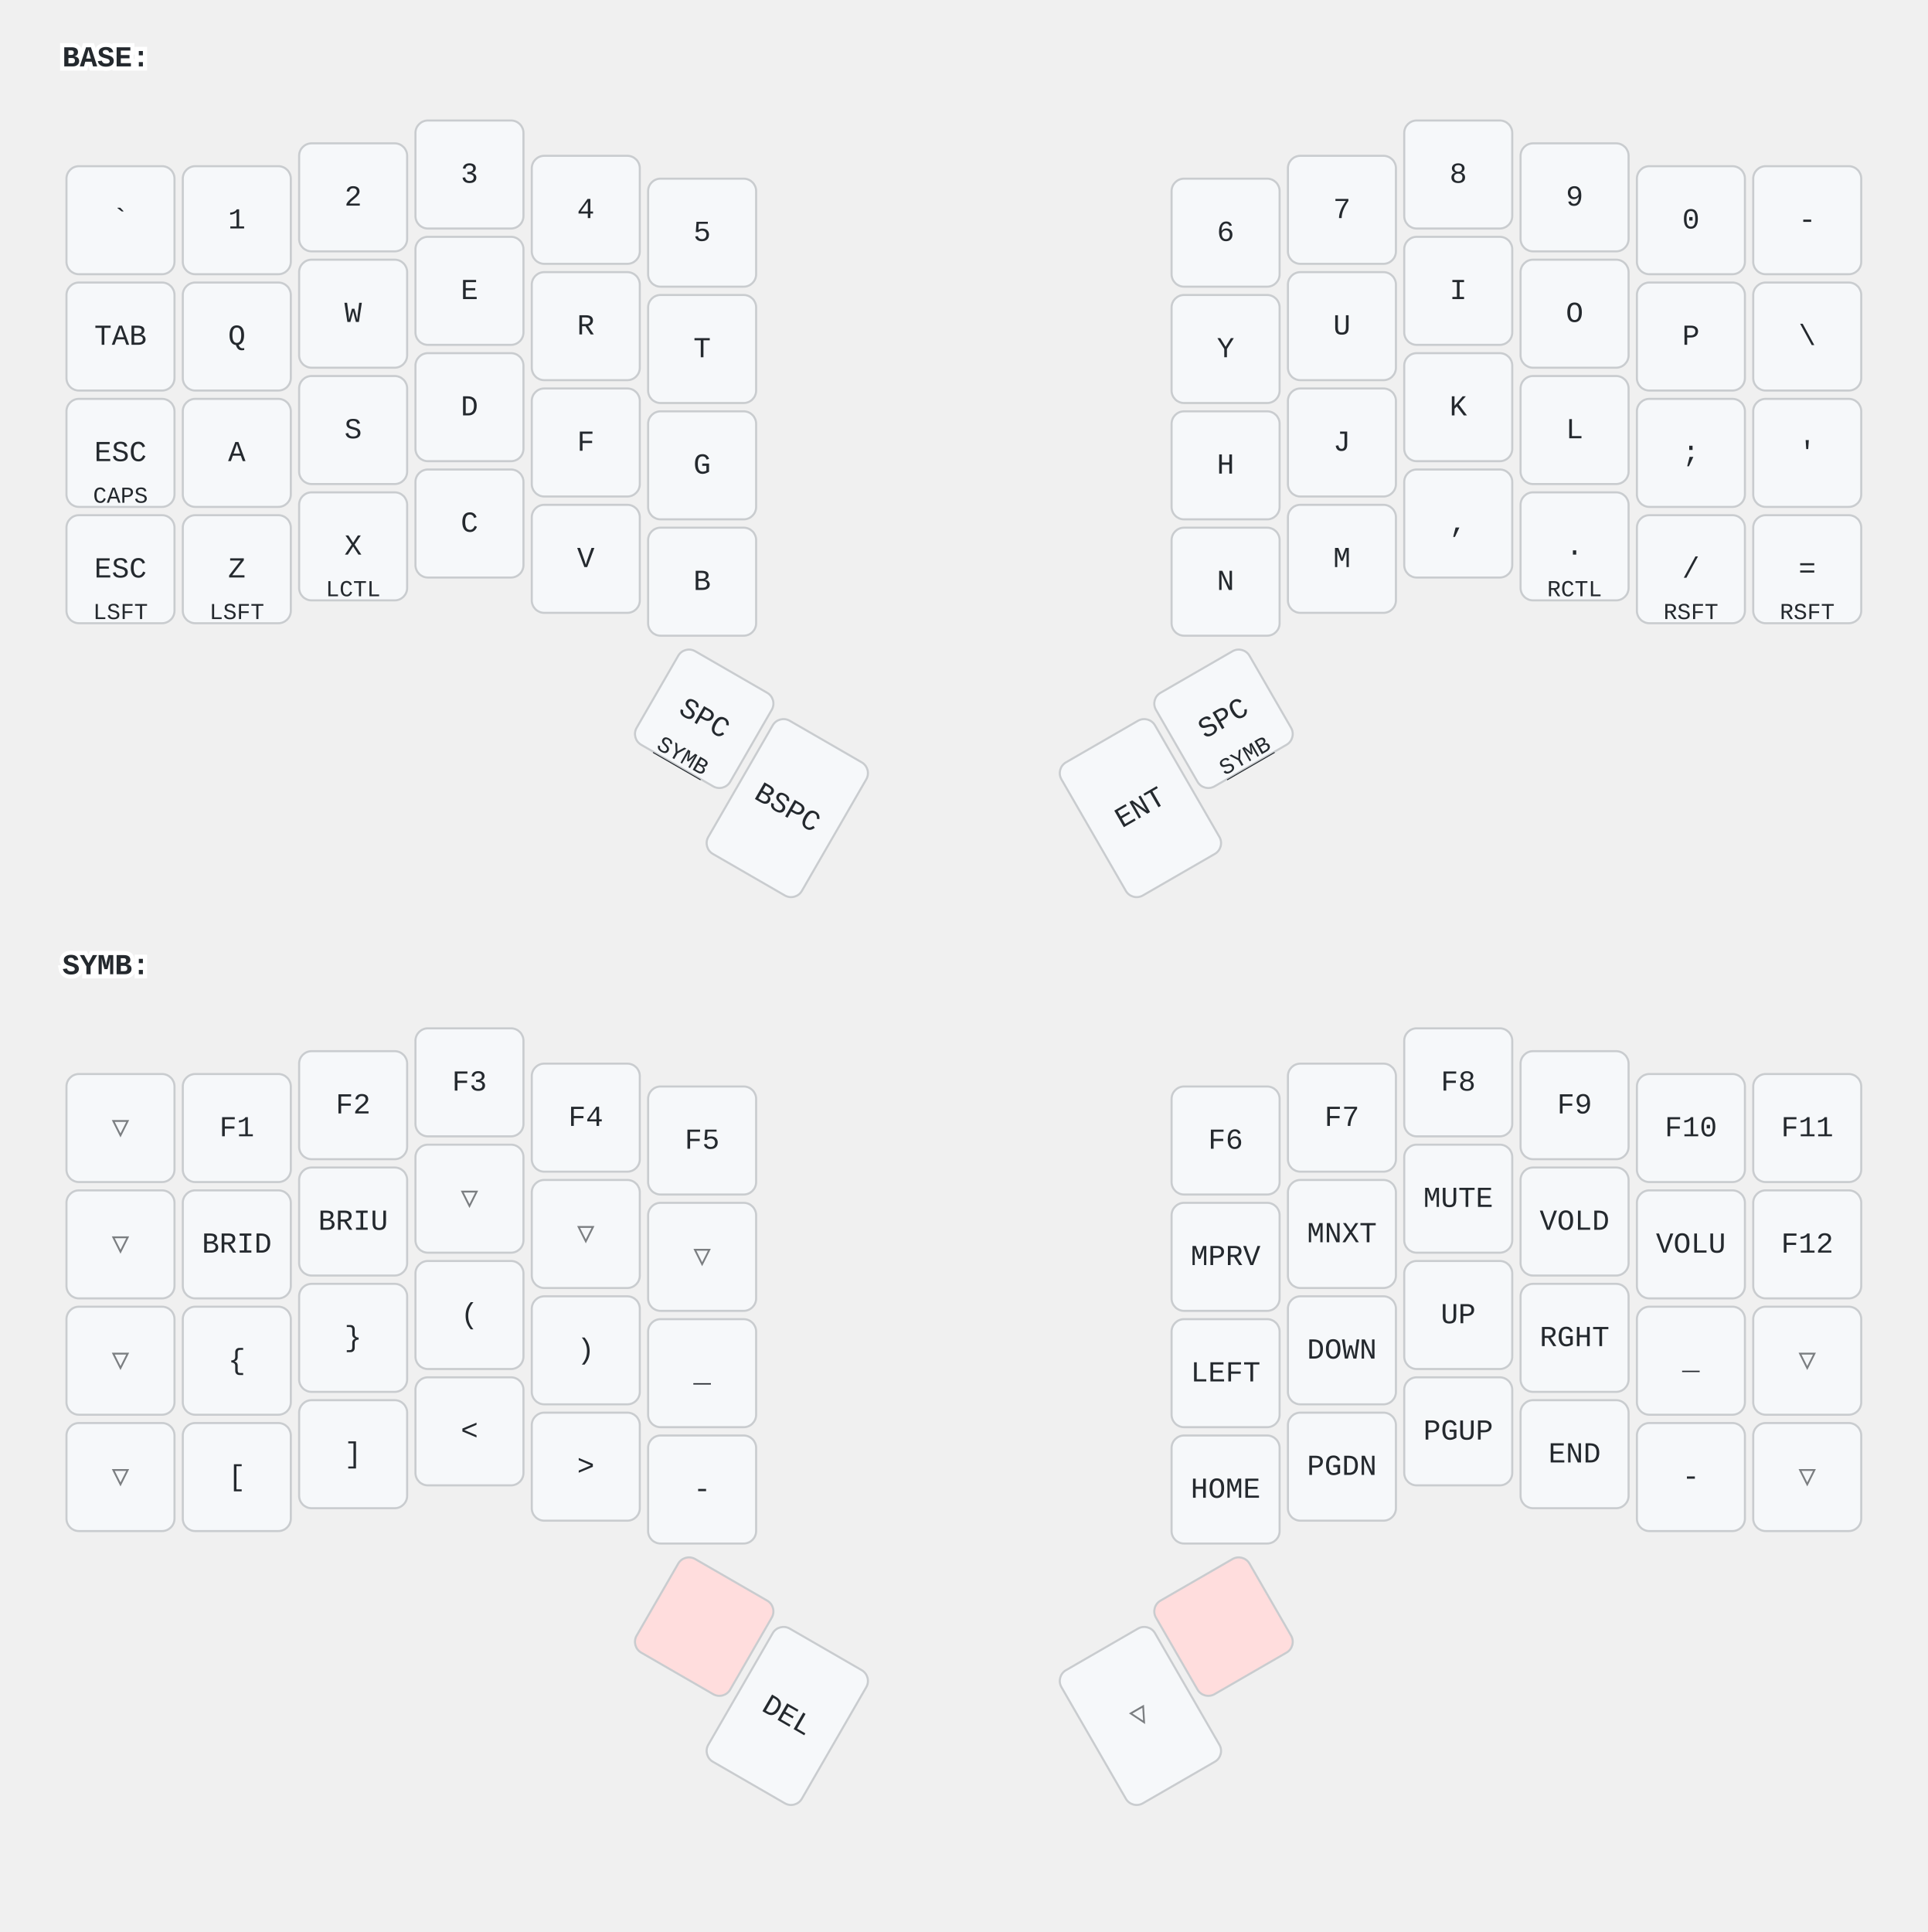
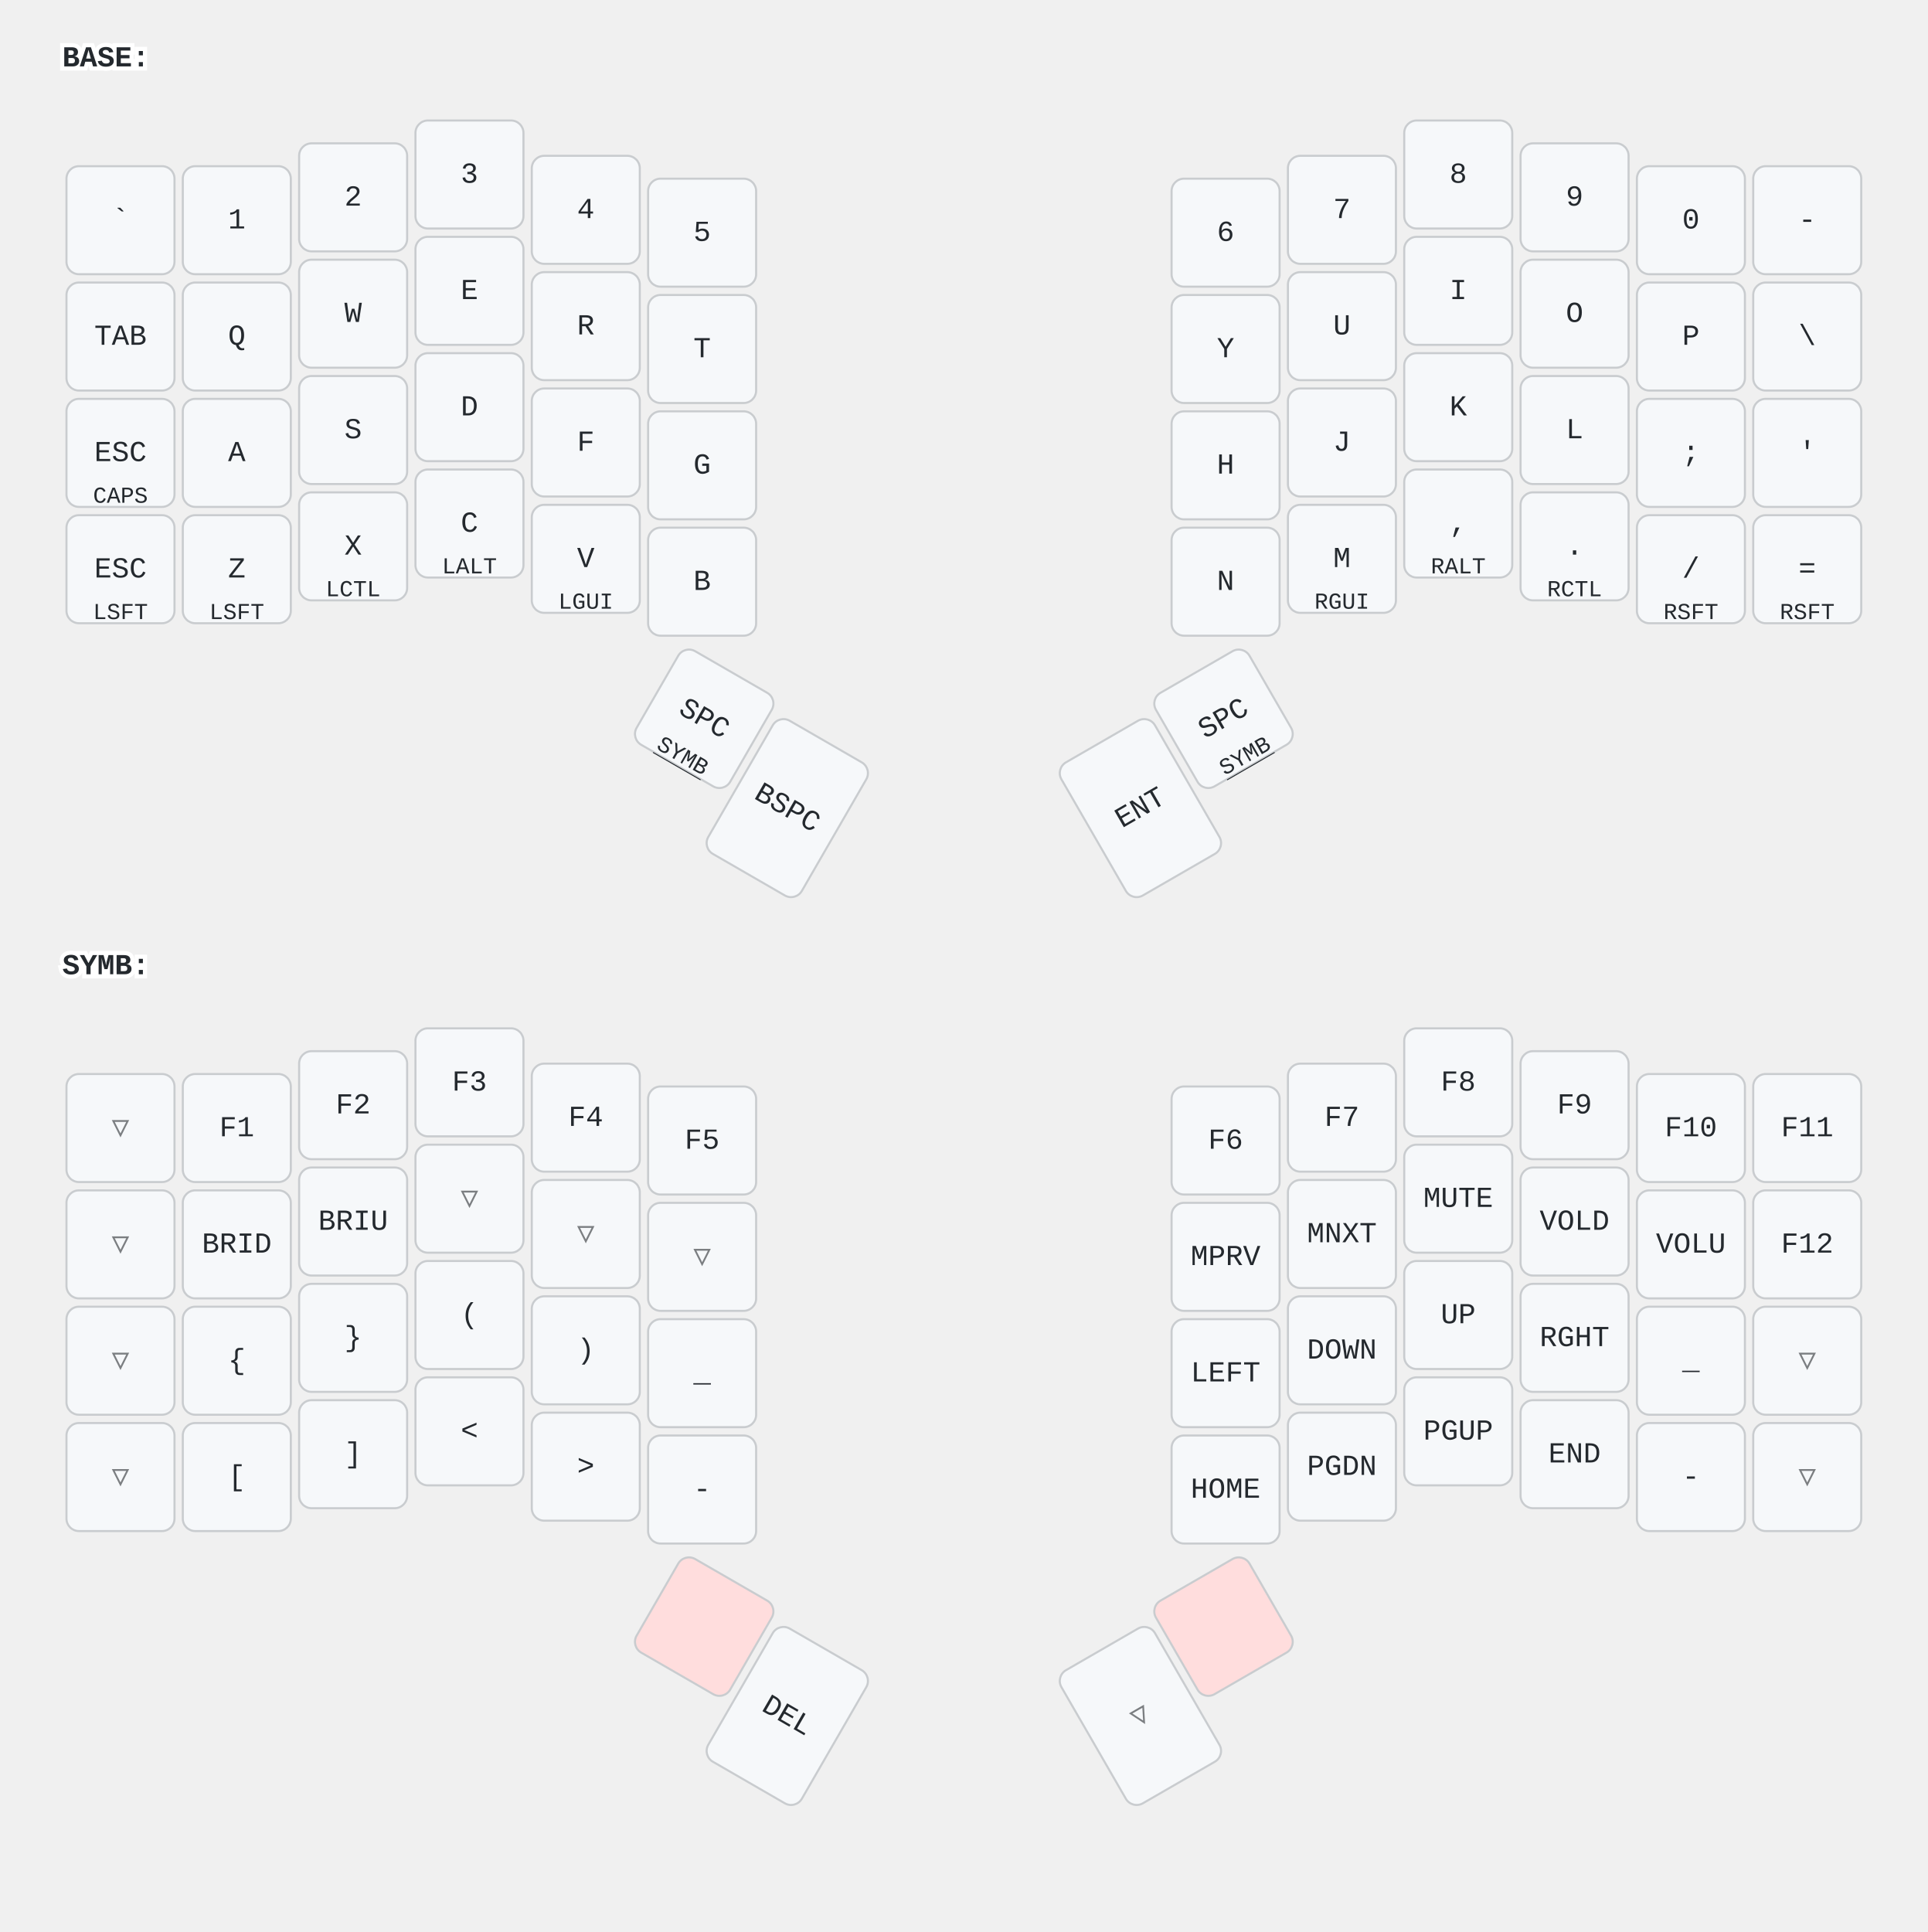
<svg xmlns="http://www.w3.org/2000/svg" width="928" height="930" viewBox="0 0 928 930" class="keymap">
  <style>/* inherit to force styles through use tags */
svg path {
    fill: inherit;
}

/* font and background color specifications */
svg.keymap {
    font-family: SFMono-Regular,Consolas,Liberation Mono,Menlo,monospace;
    font-size: 14px;
    font-kerning: normal;
    text-rendering: optimizeLegibility;
    fill: #24292e;
}

/* default key styling */
rect.key {
    fill: #f6f8fa;
}

rect.key, rect.combo {
    stroke: #c9cccf;
    stroke-width: 1;
}

/* default key side styling, only used is draw_key_sides is set */
rect.side {
    filter: brightness(90%);
}

/* color accent for combo boxes */
rect.combo, rect.combo-separate {
    fill: #cdf;
}

/* color accent for held keys */
rect.held, rect.combo.held {
    fill: #fdd;
}

/* color accent for ghost (optional) keys */
rect.ghost, rect.combo.ghost {
    stroke-dasharray: 4, 4;
    stroke-width: 2;
}

text {
    text-anchor: middle;
    dominant-baseline: middle;
}

/* styling for layer labels */
text.label {
    font-weight: bold;
    text-anchor: start;
    stroke: white;
    stroke-width: 4;
    paint-order: stroke;
}

/* styling for optional footer */
text.footer {
    text-anchor: end;
    dominant-baseline: auto;
    stroke: white;
    stroke-width: 4;
    paint-order: stroke;
}

/* styling for combo tap, and key non-tap label text */
text.combo, text.hold, text.shifted, text.left, text.right, text.tl, text.tr, text.bl, text.br {
    font-size: 11px;
}

text.hold, text.bl, text.br {
    text-anchor: middle;
    dominant-baseline: auto;
}

text.shifted, text.tl, text.tr {
    text-anchor: middle;
    dominant-baseline: hanging;
}

text.left, text.tl, text.bl {
    text-anchor: start;
}

text.right, text.tr, text.br {
    text-anchor: end;
}

text.layer-activator {
    text-decoration: underline;
}

/* styling for hold/shifted label text in combo box */
text.combo.hold, text.combo.shifted, text.combo.left, text.combo.right {
    font-size: 8px;
}

/* lighter symbol for transparent keys */
text.trans {
    fill: #7b7e81;
}

/* styling for combo dendrons */
path.combo {
    stroke-width: 1;
    stroke: gray;
    fill: none;
}

/* Start Tabler Icons Cleanup */
/* cannot use height/width with glyphs */
.icon-tabler &gt; path {
    fill: inherit;
    stroke: inherit;
    stroke-width: 2;
}
/* hide tabler's default box */
.icon-tabler &gt; path[stroke="none"][fill="none"] {
    visibility: hidden;
}
/* End Tabler Icons Cleanup */

@media (prefers-color-scheme: dark) {
svg.keymap { fill: #d1d6db; }
rect.key { fill: #3f4750; }
rect.key, rect.combo { stroke: #60666c; }
rect.combo, rect.combo-separate { fill: #1f3d7a; }
rect.held, rect.combo.held { fill: #854747; }
text.label, text.footer { stroke: black; }
text.trans { fill: #7e8184; }
path.combo { stroke: #7f7f7f; }

}</style>
  <g transform="translate(30, 0)" class="layer-BASE">
    <text x="0" y="28" class="label" id="BASE">BASE:</text>
    <g transform="translate(0, 56)">
      <g transform="translate(28, 50)" class="key keypos-0">
        <rect rx="6" ry="6" x="-26" y="-26" width="52" height="52" class="key" />
        <text x="0" y="0" class="key tap">`</text>
      </g>
      <g transform="translate(84, 50)" class="key keypos-1">
        <rect rx="6" ry="6" x="-26" y="-26" width="52" height="52" class="key" />
        <text x="0" y="0" class="key tap">1</text>
      </g>
      <g transform="translate(140, 39)" class="key keypos-2">
        <rect rx="6" ry="6" x="-26" y="-26" width="52" height="52" class="key" />
        <text x="0" y="0" class="key tap">2</text>
      </g>
      <g transform="translate(196, 28)" class="key keypos-3">
        <rect rx="6" ry="6" x="-26" y="-26" width="52" height="52" class="key" />
        <text x="0" y="0" class="key tap">3</text>
      </g>
      <g transform="translate(252, 45)" class="key keypos-4">
        <rect rx="6" ry="6" x="-26" y="-26" width="52" height="52" class="key" />
        <text x="0" y="0" class="key tap">4</text>
      </g>
      <g transform="translate(308, 56)" class="key keypos-5">
        <rect rx="6" ry="6" x="-26" y="-26" width="52" height="52" class="key" />
        <text x="0" y="0" class="key tap">5</text>
      </g>
      <g transform="translate(560, 56)" class="key keypos-6">
        <rect rx="6" ry="6" x="-26" y="-26" width="52" height="52" class="key" />
        <text x="0" y="0" class="key tap">6</text>
      </g>
      <g transform="translate(616, 45)" class="key keypos-7">
        <rect rx="6" ry="6" x="-26" y="-26" width="52" height="52" class="key" />
        <text x="0" y="0" class="key tap">7</text>
      </g>
      <g transform="translate(672, 28)" class="key keypos-8">
        <rect rx="6" ry="6" x="-26" y="-26" width="52" height="52" class="key" />
        <text x="0" y="0" class="key tap">8</text>
      </g>
      <g transform="translate(728, 39)" class="key keypos-9">
        <rect rx="6" ry="6" x="-26" y="-26" width="52" height="52" class="key" />
        <text x="0" y="0" class="key tap">9</text>
      </g>
      <g transform="translate(784, 50)" class="key keypos-10">
        <rect rx="6" ry="6" x="-26" y="-26" width="52" height="52" class="key" />
        <text x="0" y="0" class="key tap">0</text>
      </g>
      <g transform="translate(840, 50)" class="key keypos-11">
        <rect rx="6" ry="6" x="-26" y="-26" width="52" height="52" class="key" />
        <text x="0" y="0" class="key tap">-</text>
      </g>
      <g transform="translate(28, 106)" class="key keypos-12">
        <rect rx="6" ry="6" x="-26" y="-26" width="52" height="52" class="key" />
        <text x="0" y="0" class="key tap">TAB</text>
      </g>
      <g transform="translate(84, 106)" class="key keypos-13">
        <rect rx="6" ry="6" x="-26" y="-26" width="52" height="52" class="key" />
        <text x="0" y="0" class="key tap">Q</text>
      </g>
      <g transform="translate(140, 95)" class="key keypos-14">
        <rect rx="6" ry="6" x="-26" y="-26" width="52" height="52" class="key" />
        <text x="0" y="0" class="key tap">W</text>
      </g>
      <g transform="translate(196, 84)" class="key keypos-15">
        <rect rx="6" ry="6" x="-26" y="-26" width="52" height="52" class="key" />
        <text x="0" y="0" class="key tap">E</text>
      </g>
      <g transform="translate(252, 101)" class="key keypos-16">
        <rect rx="6" ry="6" x="-26" y="-26" width="52" height="52" class="key" />
        <text x="0" y="0" class="key tap">R</text>
      </g>
      <g transform="translate(308, 112)" class="key keypos-17">
        <rect rx="6" ry="6" x="-26" y="-26" width="52" height="52" class="key" />
        <text x="0" y="0" class="key tap">T</text>
      </g>
      <g transform="translate(560, 112)" class="key keypos-18">
        <rect rx="6" ry="6" x="-26" y="-26" width="52" height="52" class="key" />
        <text x="0" y="0" class="key tap">Y</text>
      </g>
      <g transform="translate(616, 101)" class="key keypos-19">
        <rect rx="6" ry="6" x="-26" y="-26" width="52" height="52" class="key" />
        <text x="0" y="0" class="key tap">U</text>
      </g>
      <g transform="translate(672, 84)" class="key keypos-20">
        <rect rx="6" ry="6" x="-26" y="-26" width="52" height="52" class="key" />
        <text x="0" y="0" class="key tap">I</text>
      </g>
      <g transform="translate(728, 95)" class="key keypos-21">
        <rect rx="6" ry="6" x="-26" y="-26" width="52" height="52" class="key" />
        <text x="0" y="0" class="key tap">O</text>
      </g>
      <g transform="translate(784, 106)" class="key keypos-22">
        <rect rx="6" ry="6" x="-26" y="-26" width="52" height="52" class="key" />
        <text x="0" y="0" class="key tap">P</text>
      </g>
      <g transform="translate(840, 106)" class="key keypos-23">
        <rect rx="6" ry="6" x="-26" y="-26" width="52" height="52" class="key" />
        <text x="0" y="0" class="key tap">\</text>
      </g>
      <g transform="translate(28, 162)" class="key keypos-24">
        <rect rx="6" ry="6" x="-26" y="-26" width="52" height="52" class="key" />
        <text x="0" y="0" class="key tap">ESC</text>
        <text x="0" y="24" class="key hold">CAPS</text>
      </g>
      <g transform="translate(84, 162)" class="key keypos-25">
        <rect rx="6" ry="6" x="-26" y="-26" width="52" height="52" class="key" />
        <text x="0" y="0" class="key tap">A</text>
      </g>
      <g transform="translate(140, 151)" class="key keypos-26">
        <rect rx="6" ry="6" x="-26" y="-26" width="52" height="52" class="key" />
        <text x="0" y="0" class="key tap">S</text>
      </g>
      <g transform="translate(196, 140)" class="key keypos-27">
        <rect rx="6" ry="6" x="-26" y="-26" width="52" height="52" class="key" />
        <text x="0" y="0" class="key tap">D</text>
      </g>
      <g transform="translate(252, 157)" class="key keypos-28">
        <rect rx="6" ry="6" x="-26" y="-26" width="52" height="52" class="key" />
        <text x="0" y="0" class="key tap">F</text>
      </g>
      <g transform="translate(308, 168)" class="key keypos-29">
        <rect rx="6" ry="6" x="-26" y="-26" width="52" height="52" class="key" />
        <text x="0" y="0" class="key tap">G</text>
      </g>
      <g transform="translate(560, 168)" class="key keypos-30">
        <rect rx="6" ry="6" x="-26" y="-26" width="52" height="52" class="key" />
        <text x="0" y="0" class="key tap">H</text>
      </g>
      <g transform="translate(616, 157)" class="key keypos-31">
        <rect rx="6" ry="6" x="-26" y="-26" width="52" height="52" class="key" />
        <text x="0" y="0" class="key tap">J</text>
      </g>
      <g transform="translate(672, 140)" class="key keypos-32">
        <rect rx="6" ry="6" x="-26" y="-26" width="52" height="52" class="key" />
        <text x="0" y="0" class="key tap">K</text>
      </g>
      <g transform="translate(728, 151)" class="key keypos-33">
        <rect rx="6" ry="6" x="-26" y="-26" width="52" height="52" class="key" />
        <text x="0" y="0" class="key tap">L</text>
      </g>
      <g transform="translate(784, 162)" class="key keypos-34">
        <rect rx="6" ry="6" x="-26" y="-26" width="52" height="52" class="key" />
        <text x="0" y="0" class="key tap">;</text>
      </g>
      <g transform="translate(840, 162)" class="key keypos-35">
        <rect rx="6" ry="6" x="-26" y="-26" width="52" height="52" class="key" />
        <text x="0" y="0" class="key tap">'</text>
      </g>
      <g transform="translate(28, 218)" class="key keypos-36">
        <rect rx="6" ry="6" x="-26" y="-26" width="52" height="52" class="key" />
        <text x="0" y="0" class="key tap">ESC</text>
        <text x="0" y="24" class="key hold">LSFT</text>
      </g>
      <g transform="translate(84, 218)" class="key keypos-37">
        <rect rx="6" ry="6" x="-26" y="-26" width="52" height="52" class="key" />
        <text x="0" y="0" class="key tap">Z</text>
        <text x="0" y="24" class="key hold">LSFT</text>
      </g>
      <g transform="translate(140, 207)" class="key keypos-38">
        <rect rx="6" ry="6" x="-26" y="-26" width="52" height="52" class="key" />
        <text x="0" y="0" class="key tap">X</text>
        <text x="0" y="24" class="key hold">LCTL</text>
      </g>
      <g transform="translate(196, 196)" class="key keypos-39">
        <rect rx="6" ry="6" x="-26" y="-26" width="52" height="52" class="key" />
        <text x="0" y="0" class="key tap">C</text>
+         <text x="0" y="24" class="key hold">LALT</text>
      </g>
      <g transform="translate(252, 213)" class="key keypos-40">
        <rect rx="6" ry="6" x="-26" y="-26" width="52" height="52" class="key" />
        <text x="0" y="0" class="key tap">V</text>
+         <text x="0" y="24" class="key hold">LGUI</text>
      </g>
      <g transform="translate(308, 224)" class="key keypos-41">
        <rect rx="6" ry="6" x="-26" y="-26" width="52" height="52" class="key" />
        <text x="0" y="0" class="key tap">B</text>
      </g>
      <g transform="translate(560, 224)" class="key keypos-42">
        <rect rx="6" ry="6" x="-26" y="-26" width="52" height="52" class="key" />
        <text x="0" y="0" class="key tap">N</text>
      </g>
      <g transform="translate(616, 213)" class="key keypos-43">
        <rect rx="6" ry="6" x="-26" y="-26" width="52" height="52" class="key" />
        <text x="0" y="0" class="key tap">M</text>
+         <text x="0" y="24" class="key hold">RGUI</text>
      </g>
      <g transform="translate(672, 196)" class="key keypos-44">
        <rect rx="6" ry="6" x="-26" y="-26" width="52" height="52" class="key" />
        <text x="0" y="0" class="key tap">,</text>
+         <text x="0" y="24" class="key hold">RALT</text>
      </g>
      <g transform="translate(728, 207)" class="key keypos-45">
        <rect rx="6" ry="6" x="-26" y="-26" width="52" height="52" class="key" />
        <text x="0" y="0" class="key tap">.</text>
        <text x="0" y="24" class="key hold">RCTL</text>
      </g>
      <g transform="translate(784, 218)" class="key keypos-46">
        <rect rx="6" ry="6" x="-26" y="-26" width="52" height="52" class="key" />
        <text x="0" y="0" class="key tap">/</text>
        <text x="0" y="24" class="key hold">RSFT</text>
      </g>
      <g transform="translate(840, 218)" class="key keypos-47">
        <rect rx="6" ry="6" x="-26" y="-26" width="52" height="52" class="key" />
        <text x="0" y="0" class="key tap">=</text>
        <text x="0" y="24" class="key hold">RSFT</text>
      </g>
      <g transform="translate(309, 290) rotate(30.0)" class="key keypos-48">
        <rect rx="6" ry="6" x="-26" y="-26" width="52" height="52" class="key" />
        <text x="0" y="0" class="key tap">SPC</text>
        <a href="#SYMB">
          <text x="0" y="24" class="key hold layer-activator">SYMB</text>
        </a>
      </g>
      <g transform="translate(349, 333) rotate(30.0)" class="key keypos-49">
        <rect rx="6" ry="6" x="-26" y="-37" width="52" height="74" class="key" />
        <text x="0" y="0" class="key tap">BSPC</text>
      </g>
      <g transform="translate(519, 333) rotate(-30.0)" class="key keypos-50">
        <rect rx="6" ry="6" x="-26" y="-37" width="52" height="74" class="key" />
        <text x="0" y="0" class="key tap">ENT</text>
      </g>
      <g transform="translate(559, 290) rotate(-30.0)" class="key keypos-51">
        <rect rx="6" ry="6" x="-26" y="-26" width="52" height="52" class="key" />
        <text x="0" y="0" class="key tap">SPC</text>
        <a href="#SYMB">
          <text x="0" y="24" class="key hold layer-activator">SYMB</text>
        </a>
      </g>
    </g>
  </g>
  <g transform="translate(30, 437)" class="layer-SYMB">
    <text x="0" y="28" class="label" id="SYMB">SYMB:</text>
    <g transform="translate(0, 56)">
      <g transform="translate(28, 50)" class="key trans keypos-0">
        <rect rx="6" ry="6" x="-26" y="-26" width="52" height="52" class="key trans" />
        <text x="0" y="0" class="key trans tap">▽</text>
      </g>
      <g transform="translate(84, 50)" class="key keypos-1">
        <rect rx="6" ry="6" x="-26" y="-26" width="52" height="52" class="key" />
        <text x="0" y="0" class="key tap">F1</text>
      </g>
      <g transform="translate(140, 39)" class="key keypos-2">
        <rect rx="6" ry="6" x="-26" y="-26" width="52" height="52" class="key" />
        <text x="0" y="0" class="key tap">F2</text>
      </g>
      <g transform="translate(196, 28)" class="key keypos-3">
        <rect rx="6" ry="6" x="-26" y="-26" width="52" height="52" class="key" />
        <text x="0" y="0" class="key tap">F3</text>
      </g>
      <g transform="translate(252, 45)" class="key keypos-4">
        <rect rx="6" ry="6" x="-26" y="-26" width="52" height="52" class="key" />
        <text x="0" y="0" class="key tap">F4</text>
      </g>
      <g transform="translate(308, 56)" class="key keypos-5">
        <rect rx="6" ry="6" x="-26" y="-26" width="52" height="52" class="key" />
        <text x="0" y="0" class="key tap">F5</text>
      </g>
      <g transform="translate(560, 56)" class="key keypos-6">
        <rect rx="6" ry="6" x="-26" y="-26" width="52" height="52" class="key" />
        <text x="0" y="0" class="key tap">F6</text>
      </g>
      <g transform="translate(616, 45)" class="key keypos-7">
        <rect rx="6" ry="6" x="-26" y="-26" width="52" height="52" class="key" />
        <text x="0" y="0" class="key tap">F7</text>
      </g>
      <g transform="translate(672, 28)" class="key keypos-8">
        <rect rx="6" ry="6" x="-26" y="-26" width="52" height="52" class="key" />
        <text x="0" y="0" class="key tap">F8</text>
      </g>
      <g transform="translate(728, 39)" class="key keypos-9">
        <rect rx="6" ry="6" x="-26" y="-26" width="52" height="52" class="key" />
        <text x="0" y="0" class="key tap">F9</text>
      </g>
      <g transform="translate(784, 50)" class="key keypos-10">
        <rect rx="6" ry="6" x="-26" y="-26" width="52" height="52" class="key" />
        <text x="0" y="0" class="key tap">F10</text>
      </g>
      <g transform="translate(840, 50)" class="key keypos-11">
        <rect rx="6" ry="6" x="-26" y="-26" width="52" height="52" class="key" />
        <text x="0" y="0" class="key tap">F11</text>
      </g>
      <g transform="translate(28, 106)" class="key trans keypos-12">
        <rect rx="6" ry="6" x="-26" y="-26" width="52" height="52" class="key trans" />
        <text x="0" y="0" class="key trans tap">▽</text>
      </g>
      <g transform="translate(84, 106)" class="key keypos-13">
        <rect rx="6" ry="6" x="-26" y="-26" width="52" height="52" class="key" />
        <text x="0" y="0" class="key tap">BRID</text>
      </g>
      <g transform="translate(140, 95)" class="key keypos-14">
        <rect rx="6" ry="6" x="-26" y="-26" width="52" height="52" class="key" />
        <text x="0" y="0" class="key tap">BRIU</text>
      </g>
      <g transform="translate(196, 84)" class="key trans keypos-15">
        <rect rx="6" ry="6" x="-26" y="-26" width="52" height="52" class="key trans" />
        <text x="0" y="0" class="key trans tap">▽</text>
      </g>
      <g transform="translate(252, 101)" class="key trans keypos-16">
        <rect rx="6" ry="6" x="-26" y="-26" width="52" height="52" class="key trans" />
        <text x="0" y="0" class="key trans tap">▽</text>
      </g>
      <g transform="translate(308, 112)" class="key trans keypos-17">
        <rect rx="6" ry="6" x="-26" y="-26" width="52" height="52" class="key trans" />
        <text x="0" y="0" class="key trans tap">▽</text>
      </g>
      <g transform="translate(560, 112)" class="key keypos-18">
        <rect rx="6" ry="6" x="-26" y="-26" width="52" height="52" class="key" />
        <text x="0" y="0" class="key tap">MPRV</text>
      </g>
      <g transform="translate(616, 101)" class="key keypos-19">
        <rect rx="6" ry="6" x="-26" y="-26" width="52" height="52" class="key" />
        <text x="0" y="0" class="key tap">MNXT</text>
      </g>
      <g transform="translate(672, 84)" class="key keypos-20">
        <rect rx="6" ry="6" x="-26" y="-26" width="52" height="52" class="key" />
        <text x="0" y="0" class="key tap">MUTE</text>
      </g>
      <g transform="translate(728, 95)" class="key keypos-21">
        <rect rx="6" ry="6" x="-26" y="-26" width="52" height="52" class="key" />
        <text x="0" y="0" class="key tap">VOLD</text>
      </g>
      <g transform="translate(784, 106)" class="key keypos-22">
        <rect rx="6" ry="6" x="-26" y="-26" width="52" height="52" class="key" />
        <text x="0" y="0" class="key tap">VOLU</text>
      </g>
      <g transform="translate(840, 106)" class="key keypos-23">
        <rect rx="6" ry="6" x="-26" y="-26" width="52" height="52" class="key" />
        <text x="0" y="0" class="key tap">F12</text>
      </g>
      <g transform="translate(28, 162)" class="key trans keypos-24">
        <rect rx="6" ry="6" x="-26" y="-26" width="52" height="52" class="key trans" />
        <text x="0" y="0" class="key trans tap">▽</text>
      </g>
      <g transform="translate(84, 162)" class="key keypos-25">
        <rect rx="6" ry="6" x="-26" y="-26" width="52" height="52" class="key" />
        <text x="0" y="0" class="key tap">{</text>
      </g>
      <g transform="translate(140, 151)" class="key keypos-26">
        <rect rx="6" ry="6" x="-26" y="-26" width="52" height="52" class="key" />
        <text x="0" y="0" class="key tap">}</text>
      </g>
      <g transform="translate(196, 140)" class="key keypos-27">
        <rect rx="6" ry="6" x="-26" y="-26" width="52" height="52" class="key" />
        <text x="0" y="0" class="key tap">(</text>
      </g>
      <g transform="translate(252, 157)" class="key keypos-28">
        <rect rx="6" ry="6" x="-26" y="-26" width="52" height="52" class="key" />
        <text x="0" y="0" class="key tap">)</text>
      </g>
      <g transform="translate(308, 168)" class="key keypos-29">
        <rect rx="6" ry="6" x="-26" y="-26" width="52" height="52" class="key" />
        <text x="0" y="0" class="key tap">_</text>
      </g>
      <g transform="translate(560, 168)" class="key keypos-30">
        <rect rx="6" ry="6" x="-26" y="-26" width="52" height="52" class="key" />
        <text x="0" y="0" class="key tap">LEFT</text>
      </g>
      <g transform="translate(616, 157)" class="key keypos-31">
        <rect rx="6" ry="6" x="-26" y="-26" width="52" height="52" class="key" />
        <text x="0" y="0" class="key tap">DOWN</text>
      </g>
      <g transform="translate(672, 140)" class="key keypos-32">
        <rect rx="6" ry="6" x="-26" y="-26" width="52" height="52" class="key" />
        <text x="0" y="0" class="key tap">UP</text>
      </g>
      <g transform="translate(728, 151)" class="key keypos-33">
        <rect rx="6" ry="6" x="-26" y="-26" width="52" height="52" class="key" />
        <text x="0" y="0" class="key tap">RGHT</text>
      </g>
      <g transform="translate(784, 162)" class="key keypos-34">
        <rect rx="6" ry="6" x="-26" y="-26" width="52" height="52" class="key" />
        <text x="0" y="0" class="key tap">_</text>
      </g>
      <g transform="translate(840, 162)" class="key trans keypos-35">
        <rect rx="6" ry="6" x="-26" y="-26" width="52" height="52" class="key trans" />
        <text x="0" y="0" class="key trans tap">▽</text>
      </g>
      <g transform="translate(28, 218)" class="key trans keypos-36">
        <rect rx="6" ry="6" x="-26" y="-26" width="52" height="52" class="key trans" />
        <text x="0" y="0" class="key trans tap">▽</text>
      </g>
      <g transform="translate(84, 218)" class="key keypos-37">
        <rect rx="6" ry="6" x="-26" y="-26" width="52" height="52" class="key" />
        <text x="0" y="0" class="key tap">[</text>
      </g>
      <g transform="translate(140, 207)" class="key keypos-38">
        <rect rx="6" ry="6" x="-26" y="-26" width="52" height="52" class="key" />
        <text x="0" y="0" class="key tap">]</text>
      </g>
      <g transform="translate(196, 196)" class="key keypos-39">
        <rect rx="6" ry="6" x="-26" y="-26" width="52" height="52" class="key" />
        <text x="0" y="0" class="key tap">&lt;</text>
      </g>
      <g transform="translate(252, 213)" class="key keypos-40">
        <rect rx="6" ry="6" x="-26" y="-26" width="52" height="52" class="key" />
        <text x="0" y="0" class="key tap">&gt;</text>
      </g>
      <g transform="translate(308, 224)" class="key keypos-41">
        <rect rx="6" ry="6" x="-26" y="-26" width="52" height="52" class="key" />
        <text x="0" y="0" class="key tap">-</text>
      </g>
      <g transform="translate(560, 224)" class="key keypos-42">
        <rect rx="6" ry="6" x="-26" y="-26" width="52" height="52" class="key" />
        <text x="0" y="0" class="key tap">HOME</text>
      </g>
      <g transform="translate(616, 213)" class="key keypos-43">
        <rect rx="6" ry="6" x="-26" y="-26" width="52" height="52" class="key" />
        <text x="0" y="0" class="key tap">PGDN</text>
      </g>
      <g transform="translate(672, 196)" class="key keypos-44">
        <rect rx="6" ry="6" x="-26" y="-26" width="52" height="52" class="key" />
        <text x="0" y="0" class="key tap">PGUP</text>
      </g>
      <g transform="translate(728, 207)" class="key keypos-45">
        <rect rx="6" ry="6" x="-26" y="-26" width="52" height="52" class="key" />
        <text x="0" y="0" class="key tap">END</text>
      </g>
      <g transform="translate(784, 218)" class="key keypos-46">
        <rect rx="6" ry="6" x="-26" y="-26" width="52" height="52" class="key" />
        <text x="0" y="0" class="key tap">-</text>
      </g>
      <g transform="translate(840, 218)" class="key trans keypos-47">
        <rect rx="6" ry="6" x="-26" y="-26" width="52" height="52" class="key trans" />
        <text x="0" y="0" class="key trans tap">▽</text>
      </g>
      <g transform="translate(309, 290) rotate(30.0)" class="key held keypos-48">
        <rect rx="6" ry="6" x="-26" y="-26" width="52" height="52" class="key held" />
      </g>
      <g transform="translate(349, 333) rotate(30.0)" class="key keypos-49">
        <rect rx="6" ry="6" x="-26" y="-37" width="52" height="74" class="key" />
        <text x="0" y="0" class="key tap">DEL</text>
      </g>
      <g transform="translate(519, 333) rotate(-30.0)" class="key trans keypos-50">
        <rect rx="6" ry="6" x="-26" y="-37" width="52" height="74" class="key trans" />
        <text x="0" y="0" class="key trans tap">▽</text>
      </g>
      <g transform="translate(559, 290) rotate(-30.0)" class="key held alternate keypos-51">
        <rect rx="6" ry="6" x="-26" y="-26" width="52" height="52" class="key held alternate" />
      </g>
    </g>
  </g>
</svg>
